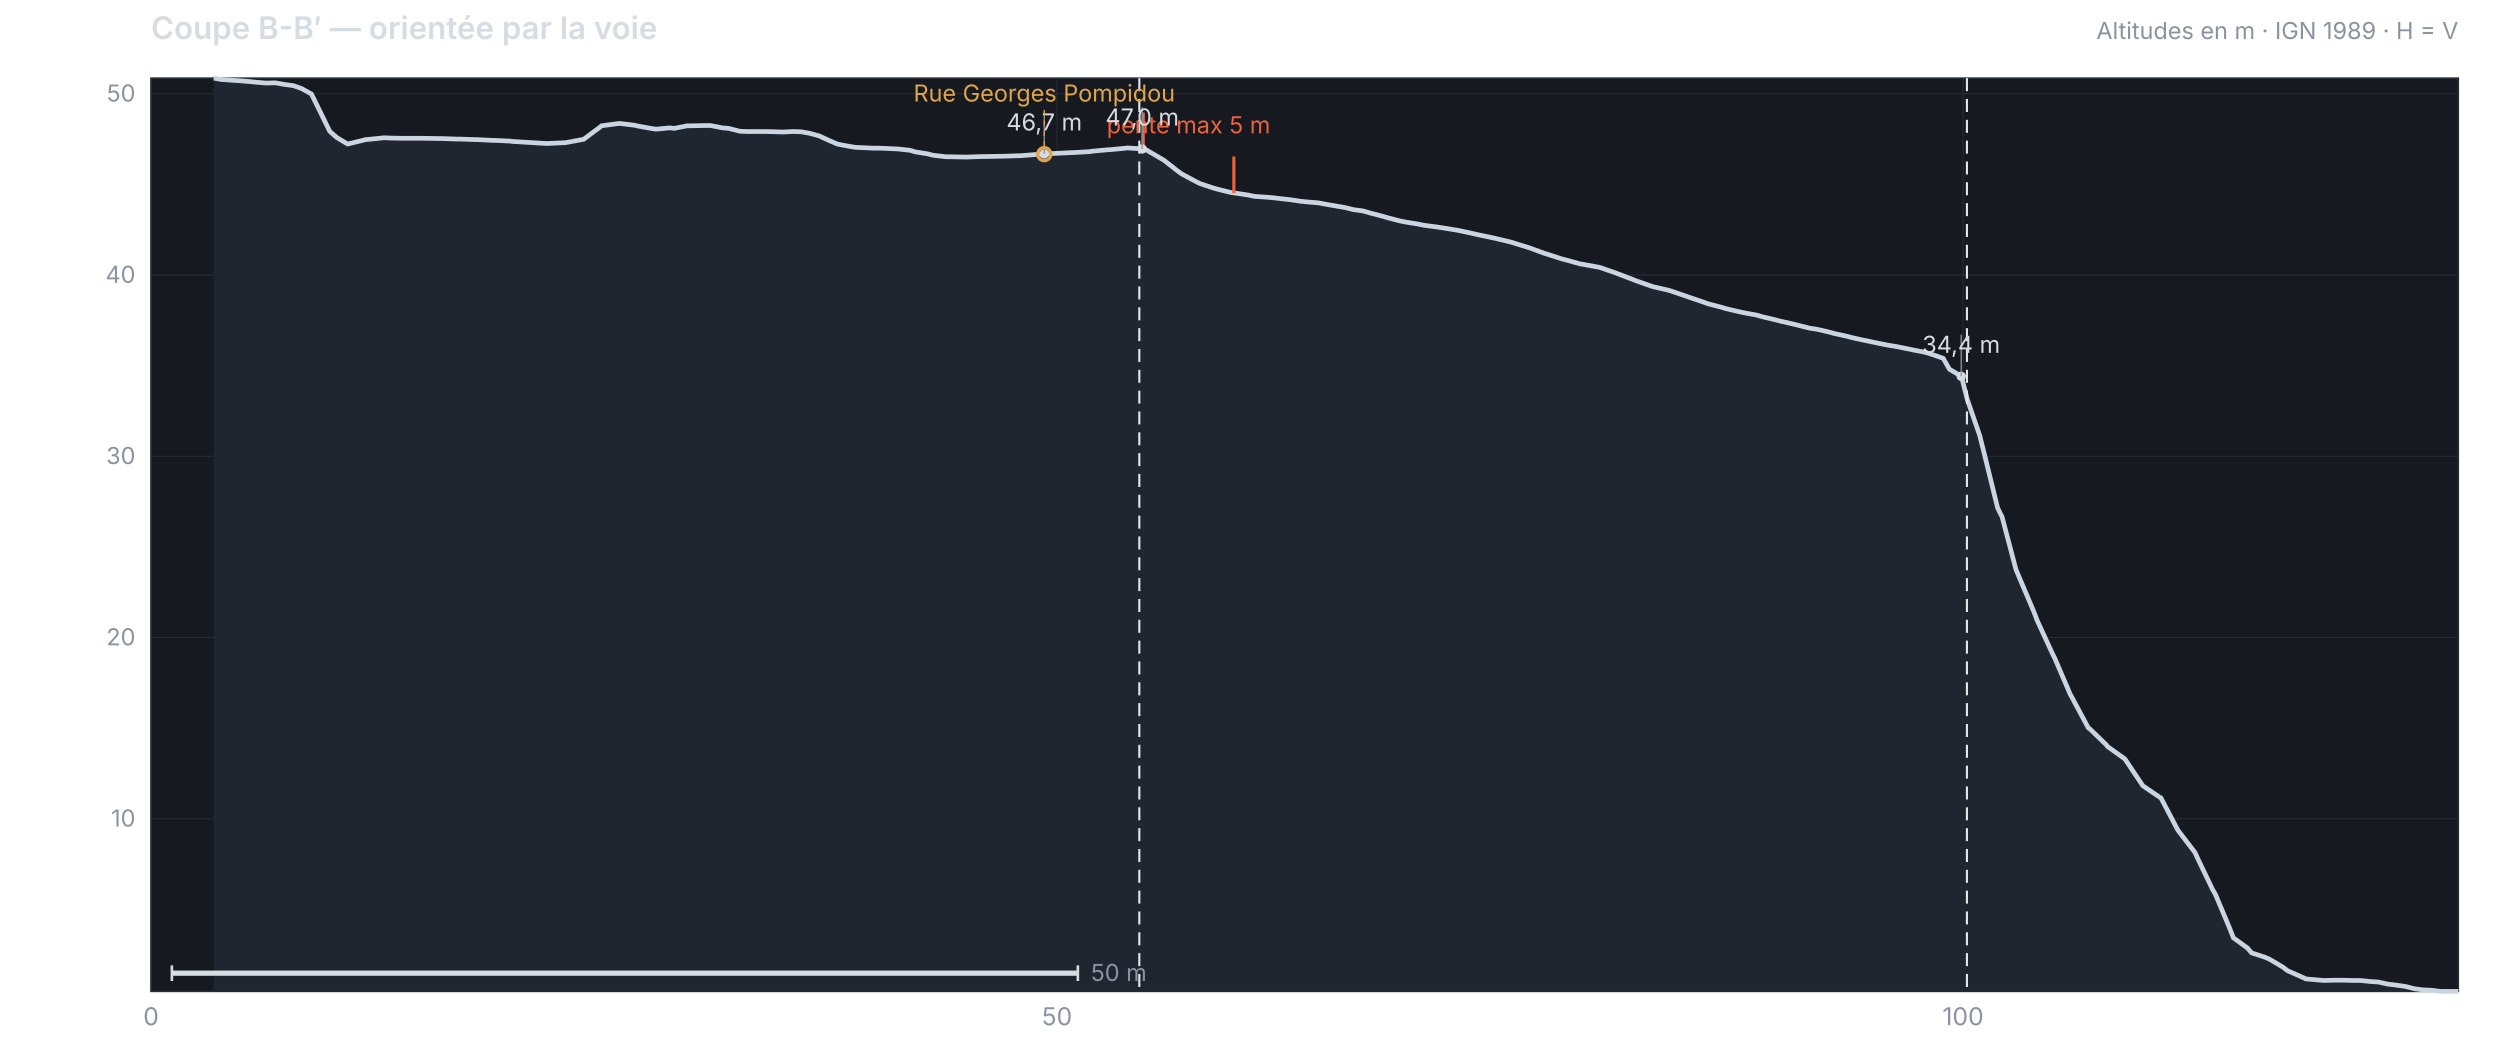
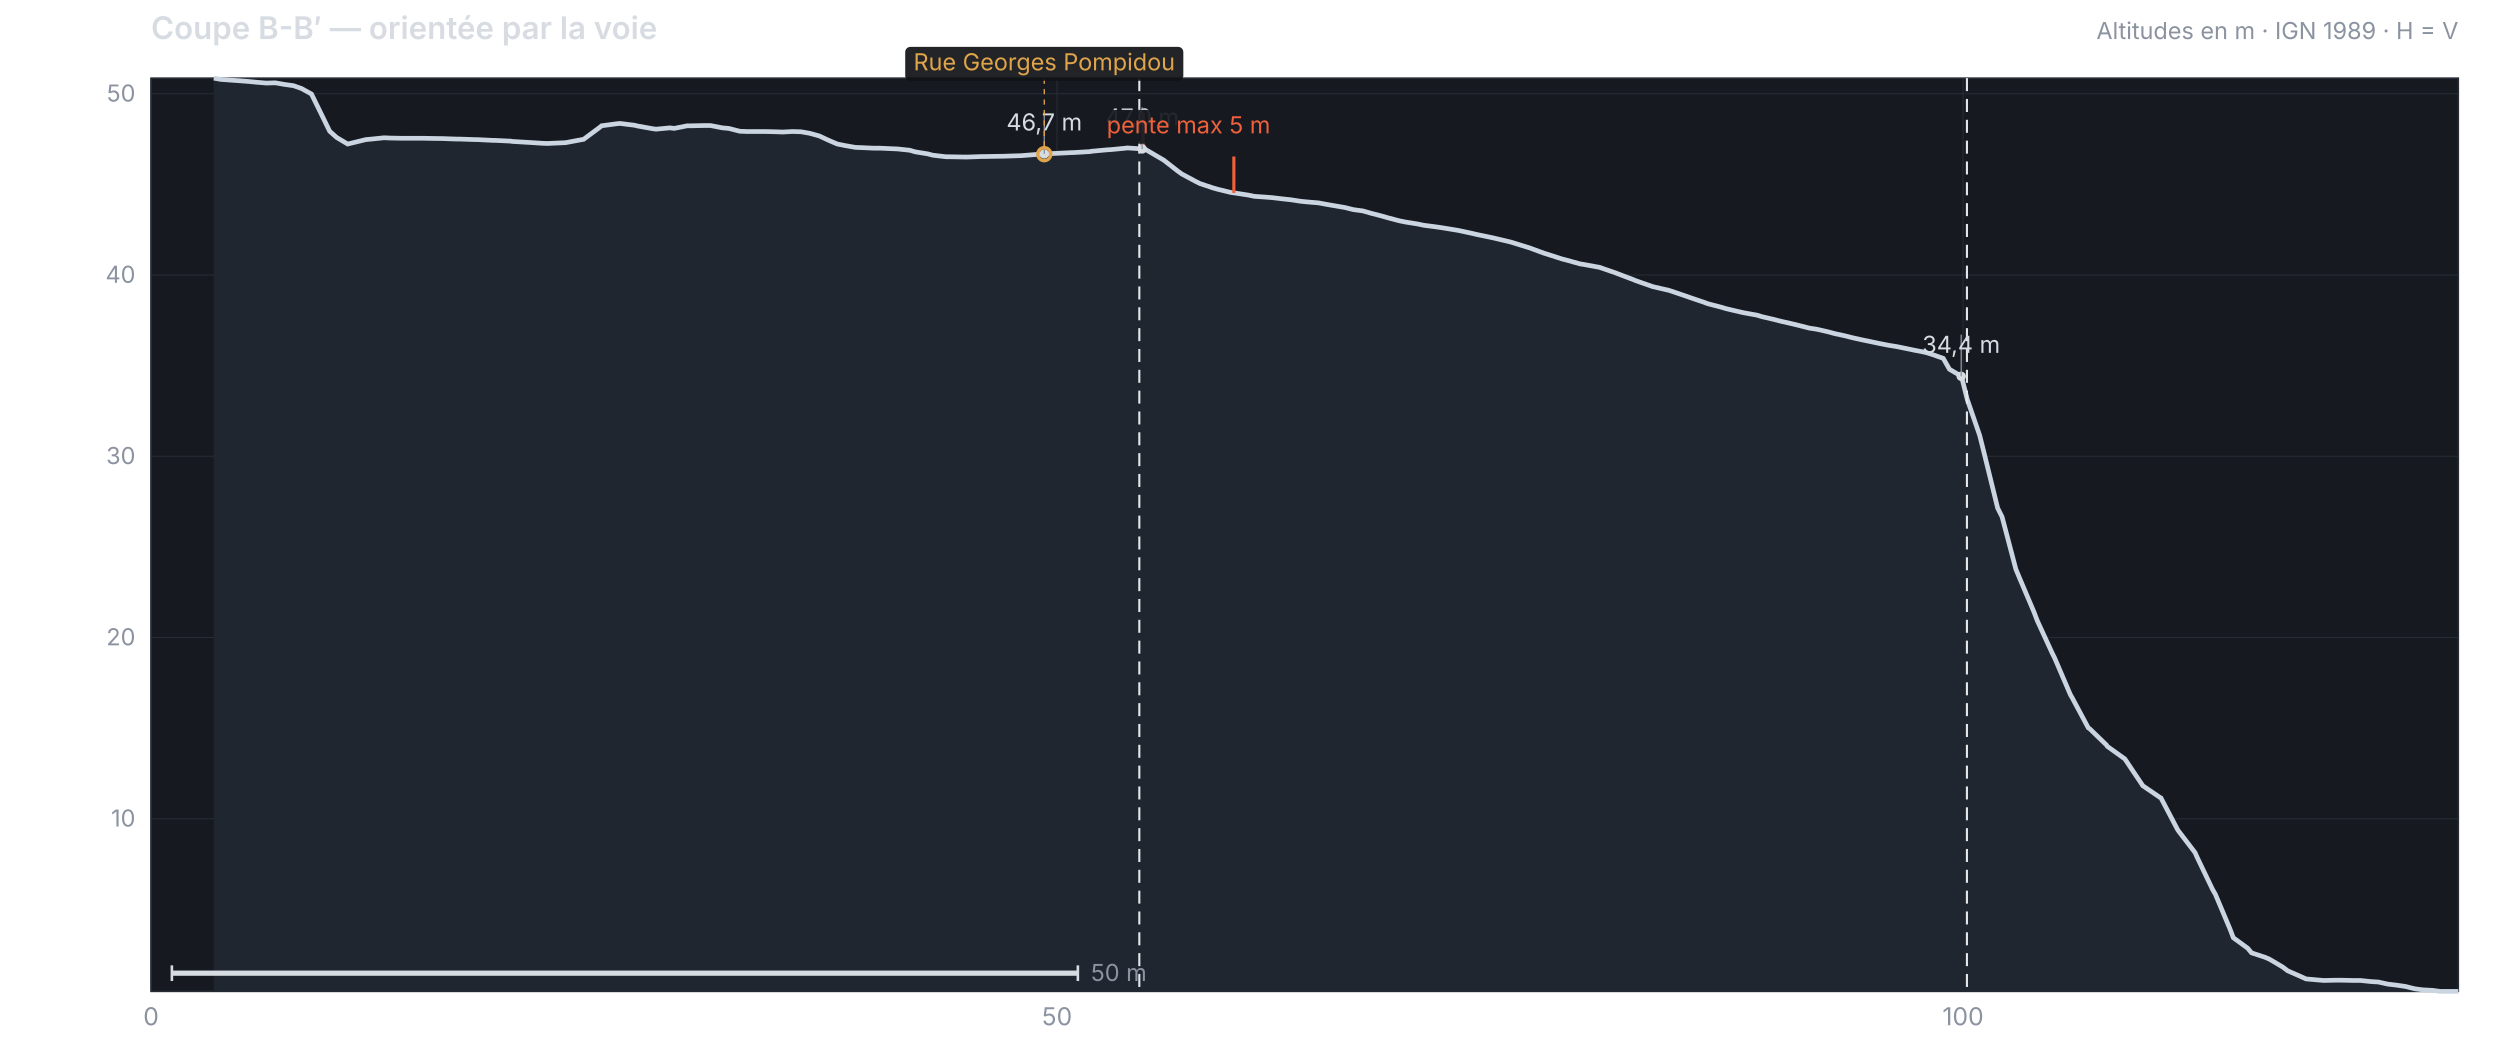
<svg xmlns="http://www.w3.org/2000/svg" viewBox="0 0 960 402" width="960" height="402" role="img" aria-label="Coupe B-B′ — orientée par la voie" font-family="Inter, Helvetica, Arial, sans-serif" data-plot-x0="58.0" data-plot-x1="944.0" style="background:#0f1115">
  <text x="58" y="15" font-size="12" font-weight="600" fill="#d7dce3">Coupe B-B′ — orientée par la voie</text>
  <text x="944" y="15" text-anchor="end" font-size="9" fill="#8b93a1">Altitudes en m · IGN 1989 · H = V</text>
  <rect x="58.0" y="30" width="886.0" height="350.7" fill="#161a20" stroke="#262c35" stroke-width="0.6" />
  <line x1="58.0" y1="30" x2="58.0" y2="380.7" stroke="#262c35" stroke-width="0.4" />
  <text x="58.0" y="393.7" text-anchor="middle" font-size="9.5" fill="#8b93a1">0</text>
  <line x1="405.9" y1="30" x2="405.9" y2="380.7" stroke="#262c35" stroke-width="0.4" />
  <text x="405.9" y="393.7" text-anchor="middle" font-size="9.5" fill="#8b93a1">50</text>
  <line x1="753.8" y1="30" x2="753.8" y2="380.7" stroke="#262c35" stroke-width="0.4" />
  <text x="753.8" y="393.7" text-anchor="middle" font-size="9.5" fill="#8b93a1">100</text>
  <line x1="58.0" y1="314.4" x2="944.0" y2="314.4" stroke="#262c35" stroke-width="0.4" />
  <text x="52.0" y="317.4" text-anchor="end" font-size="9" fill="#8b93a1">10</text>
  <line x1="58.0" y1="244.8" x2="944.0" y2="244.8" stroke="#262c35" stroke-width="0.4" />
  <text x="52.0" y="247.8" text-anchor="end" font-size="9" fill="#8b93a1">20</text>
  <line x1="58.0" y1="175.2" x2="944.0" y2="175.2" stroke="#262c35" stroke-width="0.4" />
  <text x="52.0" y="178.2" text-anchor="end" font-size="9" fill="#8b93a1">30</text>
  <line x1="58.0" y1="105.6" x2="944.0" y2="105.6" stroke="#262c35" stroke-width="0.4" />
  <text x="52.0" y="108.6" text-anchor="end" font-size="9" fill="#8b93a1">40</text>
  <line x1="58.0" y1="36.0" x2="944.0" y2="36.0" stroke="#262c35" stroke-width="0.4" />
  <text x="52.0" y="39.0" text-anchor="end" font-size="9" fill="#8b93a1">50</text>
  <polygon points="82.1,30.0 84.8,30.5 88.9,30.8 91.8,31.0 95.6,31.3 98.7,31.6 102.3,31.9 105.7,31.8 109.1,32.4 112.7,32.9 115.8,34.0 119.6,36.1 122.5,42.0 126.6,50.4 129.3,52.8 133.5,55.3 136.0,54.7 140.5,53.6 142.7,53.4 147.5,52.9 149.5,53.0 154.4,53.1 156.2,53.1 161.4,53.1 162.9,53.1 168.4,53.2 169.7,53.2 175.3,53.4 176.4,53.4 182.3,53.6 183.1,53.6 189.2,53.9 189.9,53.9 196.2,54.2 196.6,54.3 203.2,54.7 203.3,54.7 207.9,55.0 210.1,55.1 210.1,55.1 216.8,54.8 217.1,54.8 223.5,53.6 224.1,53.5 230.3,48.9 231.0,48.3 237.0,47.5 238.0,47.4 243.7,48.1 244.9,48.4 250.5,49.4 251.9,49.6 257.2,49.1 258.9,49.3 263.9,48.3 265.8,48.3 270.6,48.2 272.8,48.2 277.4,49.1 279.8,49.3 284.1,50.4 286.7,50.5 290.8,50.5 293.7,50.5 297.6,50.6 300.6,50.7 304.3,50.5 307.6,50.6 311.0,51.2 314.6,52.2 317.8,53.7 321.5,55.3 324.5,55.9 328.5,56.6 331.2,56.7 335.5,56.9 338.0,56.9 342.4,57.1 344.7,57.2 349.4,57.7 351.4,58.3 356.3,59.1 358.2,59.6 363.3,60.2 364.9,60.2 370.3,60.3 371.6,60.3 377.2,60.1 378.4,60.1 384.2,60.0 385.1,60.0 391.2,59.8 391.8,59.8 398.1,59.3 398.6,59.3 405.1,58.9 405.3,58.9 411.5,58.6 412.0,58.6 412.0,58.6 418.8,58.2 419.0,58.1 425.5,57.5 426.0,57.5 432.2,56.9 432.9,56.8 439.0,57.2 439.9,57.4 445.7,60.8 446.9,61.5 452.4,65.8 453.8,66.8 459.2,69.7 460.8,70.5 465.9,72.2 467.7,72.7 472.6,73.9 474.7,74.2 479.3,74.9 481.7,75.4 486.1,75.7 488.6,75.9 492.8,76.4 495.6,76.7 499.5,77.3 502.6,77.6 506.3,77.9 509.5,78.5 513.0,79.1 516.5,79.7 519.7,80.5 523.4,81.0 526.5,81.9 530.4,82.9 533.2,83.7 537.4,84.8 539.9,85.3 544.3,86.0 546.7,86.5 551.3,87.1 553.4,87.4 558.3,88.2 560.1,88.5 565.2,89.6 566.9,90.0 572.2,91.1 573.6,91.4 579.1,92.7 580.3,93.0 586.1,94.8 587.1,95.1 593.1,97.3 593.8,97.5 600.0,99.5 600.5,99.6 607.0,101.4 607.3,101.4 613.9,102.6 614.0,102.6 615.2,103.0 620.7,104.9 620.9,105.0 627.5,107.5 627.9,107.7 634.2,109.9 634.8,110.1 640.9,111.5 641.8,111.8 647.7,113.8 648.8,114.2 654.4,116.1 655.7,116.6 661.1,118.0 662.7,118.5 667.8,119.7 669.6,120.1 674.6,121.0 676.6,121.6 681.3,122.7 683.6,123.3 688.0,124.3 690.5,124.9 694.8,126.0 697.5,126.4 701.5,127.3 704.5,128.1 708.2,128.9 711.4,129.7 715.0,130.5 718.4,131.2 721.7,131.9 725.3,132.6 728.4,133.1 732.3,133.9 735.2,134.5 739.3,135.3 741.9,136.1 746.2,137.6 748.6,141.8 753.2,144.5 755.4,153.3 760.2,167.2 762.1,174.8 767.1,195.1 768.8,198.5 774.1,218.6 775.6,222.2 781.0,234.9 782.3,238.3 788.0,250.7 789.0,252.7 795.0,266.7 795.8,268.1 801.9,279.5 802.5,279.9 808.9,286.1 809.2,286.6 815.9,291.4 816.0,291.5 818.8,295.7 822.7,301.5 822.8,301.7 829.4,306.2 829.8,306.4 836.2,318.6 836.7,319.3 842.9,327.4 843.7,329.2 849.6,341.5 850.7,343.4 856.3,356.7 857.6,360.1 863.1,364.1 864.6,365.9 869.8,367.6 871.6,368.4 876.5,371.3 878.5,372.8 883.3,374.9 885.5,375.9 890.0,376.3 892.4,376.5 896.7,376.4 899.4,376.4 903.5,376.5 906.4,376.5 910.2,376.9 913.3,377.1 916.9,377.9 920.3,378.3 923.7,378.8 927.3,379.7 930.4,380.1 934.2,380.3 937.1,380.7 941.2,380.7 943.9,380.7 944.0,380.7 944.0,380.7 82.1,380.7" fill="#1f2630" stroke="none" />
  <polyline points="82.1,30.0 84.8,30.5 88.9,30.8 91.8,31.0 95.6,31.3 98.7,31.6 102.3,31.9 105.7,31.8 109.1,32.4 112.7,32.9 115.8,34.0 119.6,36.1 122.5,42.0 126.6,50.4 129.3,52.8 133.5,55.3 136.0,54.7 140.5,53.6 142.7,53.4 147.5,52.9 149.5,53.0 154.4,53.1 156.2,53.1 161.4,53.1 162.9,53.1 168.4,53.2 169.7,53.2 175.3,53.4 176.4,53.4 182.3,53.6 183.1,53.6 189.2,53.9 189.9,53.9 196.2,54.2 196.6,54.3 203.2,54.7 203.3,54.7 207.9,55.0 210.1,55.1 210.1,55.1 216.8,54.8 217.1,54.8 223.5,53.6 224.1,53.5 230.3,48.9 231.0,48.3 237.0,47.5 238.0,47.4 243.7,48.1 244.9,48.4 250.5,49.4 251.9,49.6 257.2,49.1 258.9,49.3 263.9,48.3 265.8,48.3 270.6,48.2 272.8,48.2 277.4,49.1 279.8,49.3 284.1,50.4 286.7,50.5 290.8,50.5 293.7,50.5 297.6,50.6 300.6,50.7 304.3,50.5 307.6,50.6 311.0,51.2 314.6,52.2 317.8,53.7 321.5,55.3 324.5,55.9 328.5,56.6 331.2,56.7 335.5,56.9 338.0,56.9 342.4,57.1 344.7,57.2 349.4,57.7 351.4,58.3 356.3,59.1 358.2,59.6 363.3,60.2 364.9,60.2 370.3,60.3 371.6,60.3 377.2,60.1 378.4,60.1 384.2,60.0 385.1,60.0 391.2,59.8 391.8,59.8 398.1,59.3 398.6,59.3 405.1,58.9 405.3,58.9 411.5,58.6 412.0,58.6 412.0,58.6 418.8,58.2 419.0,58.1 425.5,57.5 426.0,57.5 432.2,56.9 432.9,56.8 439.0,57.2 439.9,57.4 445.7,60.8 446.9,61.5 452.4,65.8 453.8,66.8 459.2,69.7 460.8,70.5 465.9,72.2 467.7,72.7 472.6,73.9 474.7,74.2 479.3,74.9 481.7,75.4 486.1,75.7 488.6,75.9 492.8,76.4 495.6,76.7 499.5,77.3 502.6,77.6 506.3,77.9 509.5,78.5 513.0,79.1 516.5,79.7 519.7,80.5 523.4,81.0 526.5,81.9 530.4,82.9 533.2,83.7 537.4,84.8 539.9,85.3 544.3,86.0 546.7,86.5 551.3,87.1 553.4,87.4 558.3,88.2 560.1,88.5 565.2,89.6 566.9,90.0 572.2,91.1 573.6,91.4 579.1,92.7 580.3,93.0 586.1,94.8 587.1,95.1 593.1,97.3 593.8,97.5 600.0,99.5 600.5,99.6 607.0,101.4 607.3,101.4 613.9,102.6 614.0,102.6 615.2,103.0 620.7,104.9 620.9,105.0 627.5,107.5 627.9,107.7 634.2,109.9 634.8,110.1 640.9,111.5 641.8,111.8 647.7,113.8 648.8,114.2 654.4,116.1 655.7,116.6 661.1,118.0 662.7,118.5 667.8,119.7 669.6,120.1 674.6,121.0 676.6,121.6 681.3,122.7 683.6,123.3 688.0,124.3 690.5,124.9 694.8,126.0 697.5,126.4 701.5,127.3 704.5,128.1 708.2,128.9 711.4,129.7 715.0,130.5 718.4,131.2 721.7,131.9 725.3,132.6 728.4,133.1 732.3,133.9 735.2,134.5 739.3,135.3 741.9,136.1 746.2,137.6 748.6,141.8 753.2,144.5 755.4,153.3 760.2,167.2 762.1,174.8 767.1,195.1 768.8,198.5 774.1,218.6 775.6,222.2 781.0,234.9 782.3,238.3 788.0,250.7 789.0,252.7 795.0,266.7 795.8,268.1 801.9,279.5 802.5,279.9 808.9,286.1 809.2,286.6 815.9,291.4 816.0,291.5 818.8,295.7 822.7,301.5 822.8,301.7 829.4,306.2 829.8,306.4 836.2,318.6 836.7,319.3 842.9,327.4 843.7,329.2 849.6,341.5 850.7,343.4 856.3,356.7 857.6,360.1 863.1,364.1 864.6,365.9 869.8,367.6 871.6,368.4 876.5,371.3 878.5,372.8 883.3,374.9 885.5,375.9 890.0,376.3 892.4,376.5 896.7,376.4 899.4,376.4 903.5,376.5 906.4,376.5 910.2,376.9 913.3,377.1 916.9,377.9 920.3,378.3 923.7,378.8 927.3,379.7 930.4,380.1 934.2,380.3 937.1,380.7 941.2,380.7 943.9,380.7 944.0,380.7" fill="none" stroke="#cbd5e1" stroke-width="1.8" />
  <line x1="437.5" y1="30" x2="437.5" y2="380.7" stroke="#e5e7eb" stroke-width="0.8" stroke-dasharray="5 3" />
  <line x1="755.3" y1="30" x2="755.3" y2="380.7" stroke="#e5e7eb" stroke-width="0.8" stroke-dasharray="5 3" />
  <line x1="439.0" y1="57.2" x2="439.0" y2="43.2" stroke="#f0603a" stroke-width="1.2" />
  <line x1="473.8" y1="74.1" x2="473.8" y2="60.1" stroke="#f0603a" stroke-width="1.2" />
-   <text x="456.4" y="51.2" text-anchor="middle" font-size="9" fill="#f0603a">pente max 5 m</text>
  <circle cx="401.0" cy="59.1" r="1.8" fill="#d7dce3" />
  <line x1="401.0" y1="59.1" x2="401.0" y2="43.1" stroke="#8b93a1" stroke-width="0.5" />
  <text x="401.0" y="50.1" text-anchor="middle" font-size="9" fill="#d7dce3">46,7 m</text>
  <circle cx="438.6" cy="57.2" r="1.8" fill="#d7dce3" />
  <line x1="438.6" y1="57.2" x2="438.6" y2="41.2" stroke="#8b93a1" stroke-width="0.5" />
  <text x="438.6" y="48.2" text-anchor="middle" font-size="9" fill="#d7dce3">47,0 m</text>
  <circle cx="753.1" cy="144.5" r="1.8" fill="#d7dce3" />
  <line x1="753.1" y1="144.5" x2="753.1" y2="128.5" stroke="#8b93a1" stroke-width="0.5" />
  <text x="753.1" y="135.5" text-anchor="middle" font-size="9" fill="#d7dce3">34,4 m</text>
  <circle cx="401.0" cy="59.2" r="2.5" fill="none" stroke="#e0a44a" stroke-width="1.3" />
-   <line x1="401.0" y1="56.2" x2="401.0" y2="41.0" stroke="#e0a44a" stroke-width="0.5" stroke-dasharray="2 2" />
-   <text x="401.0" y="39.0" text-anchor="middle" font-size="9" fill="#e0a44a">Rue Georges Pompidou</text>
+   <line x1="401.0" y1="56.2" x2="401.0" y2="30.0" stroke="#e0a44a" stroke-width="0.5" stroke-dasharray="2 2" />
  <line x1="66.0" y1="373.7" x2="413.9" y2="373.7" stroke="#d7dce3" stroke-width="2" />
  <line x1="66.0" y1="370.7" x2="66.0" y2="376.7" stroke="#d7dce3" stroke-width="1" />
  <line x1="413.9" y1="370.7" x2="413.9" y2="376.7" stroke="#d7dce3" stroke-width="1" />
  <text x="418.9" y="376.7" font-size="9" fill="#8b93a1">50 m</text>
+   <rect x="420.6" y="42.2" width="71.5" height="13.0" rx="2" fill="#161a20" opacity="0.92" />
+   <text x="456.4" y="51.2" text-anchor="middle" font-size="9" fill="#f0603a">pente max 5 m</text>
+   <rect x="347.6" y="18.0" width="106.8" height="13.0" rx="2" fill="#0f1115" opacity="0.92" />
+   <text x="401.0" y="27.0" text-anchor="middle" font-size="9" fill="#e0a44a">Rue Georges Pompidou</text>
</svg>
